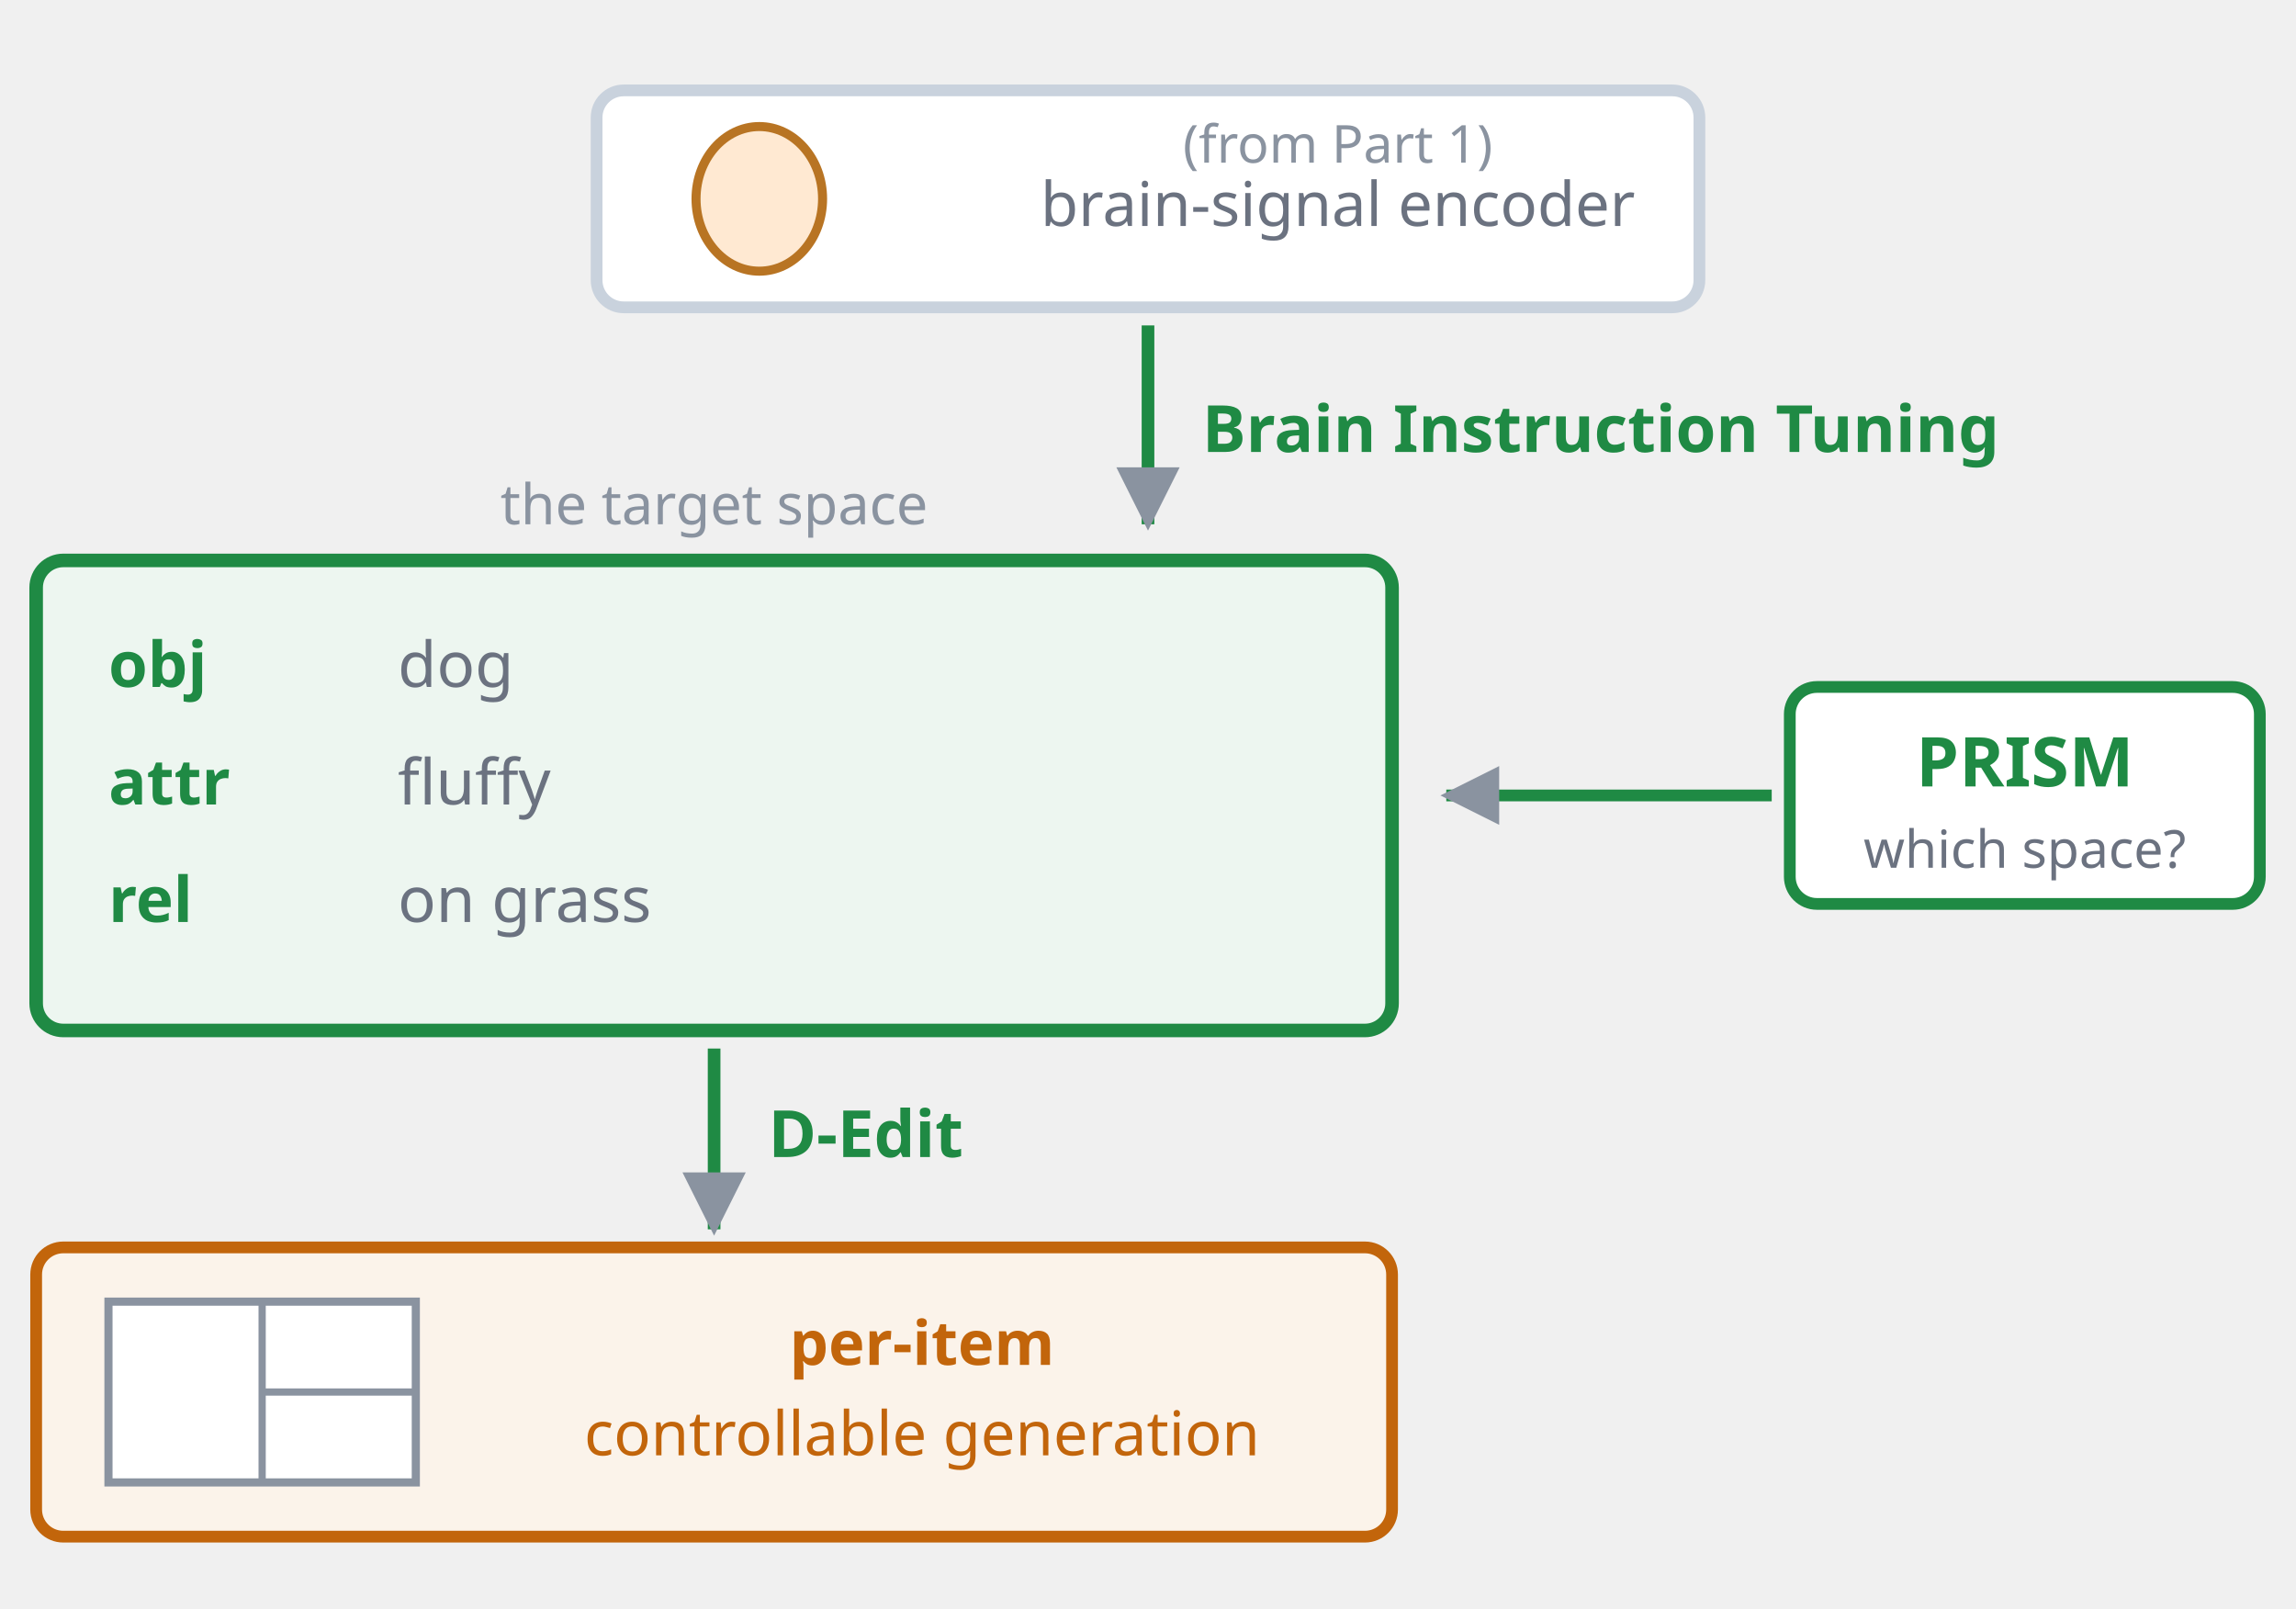
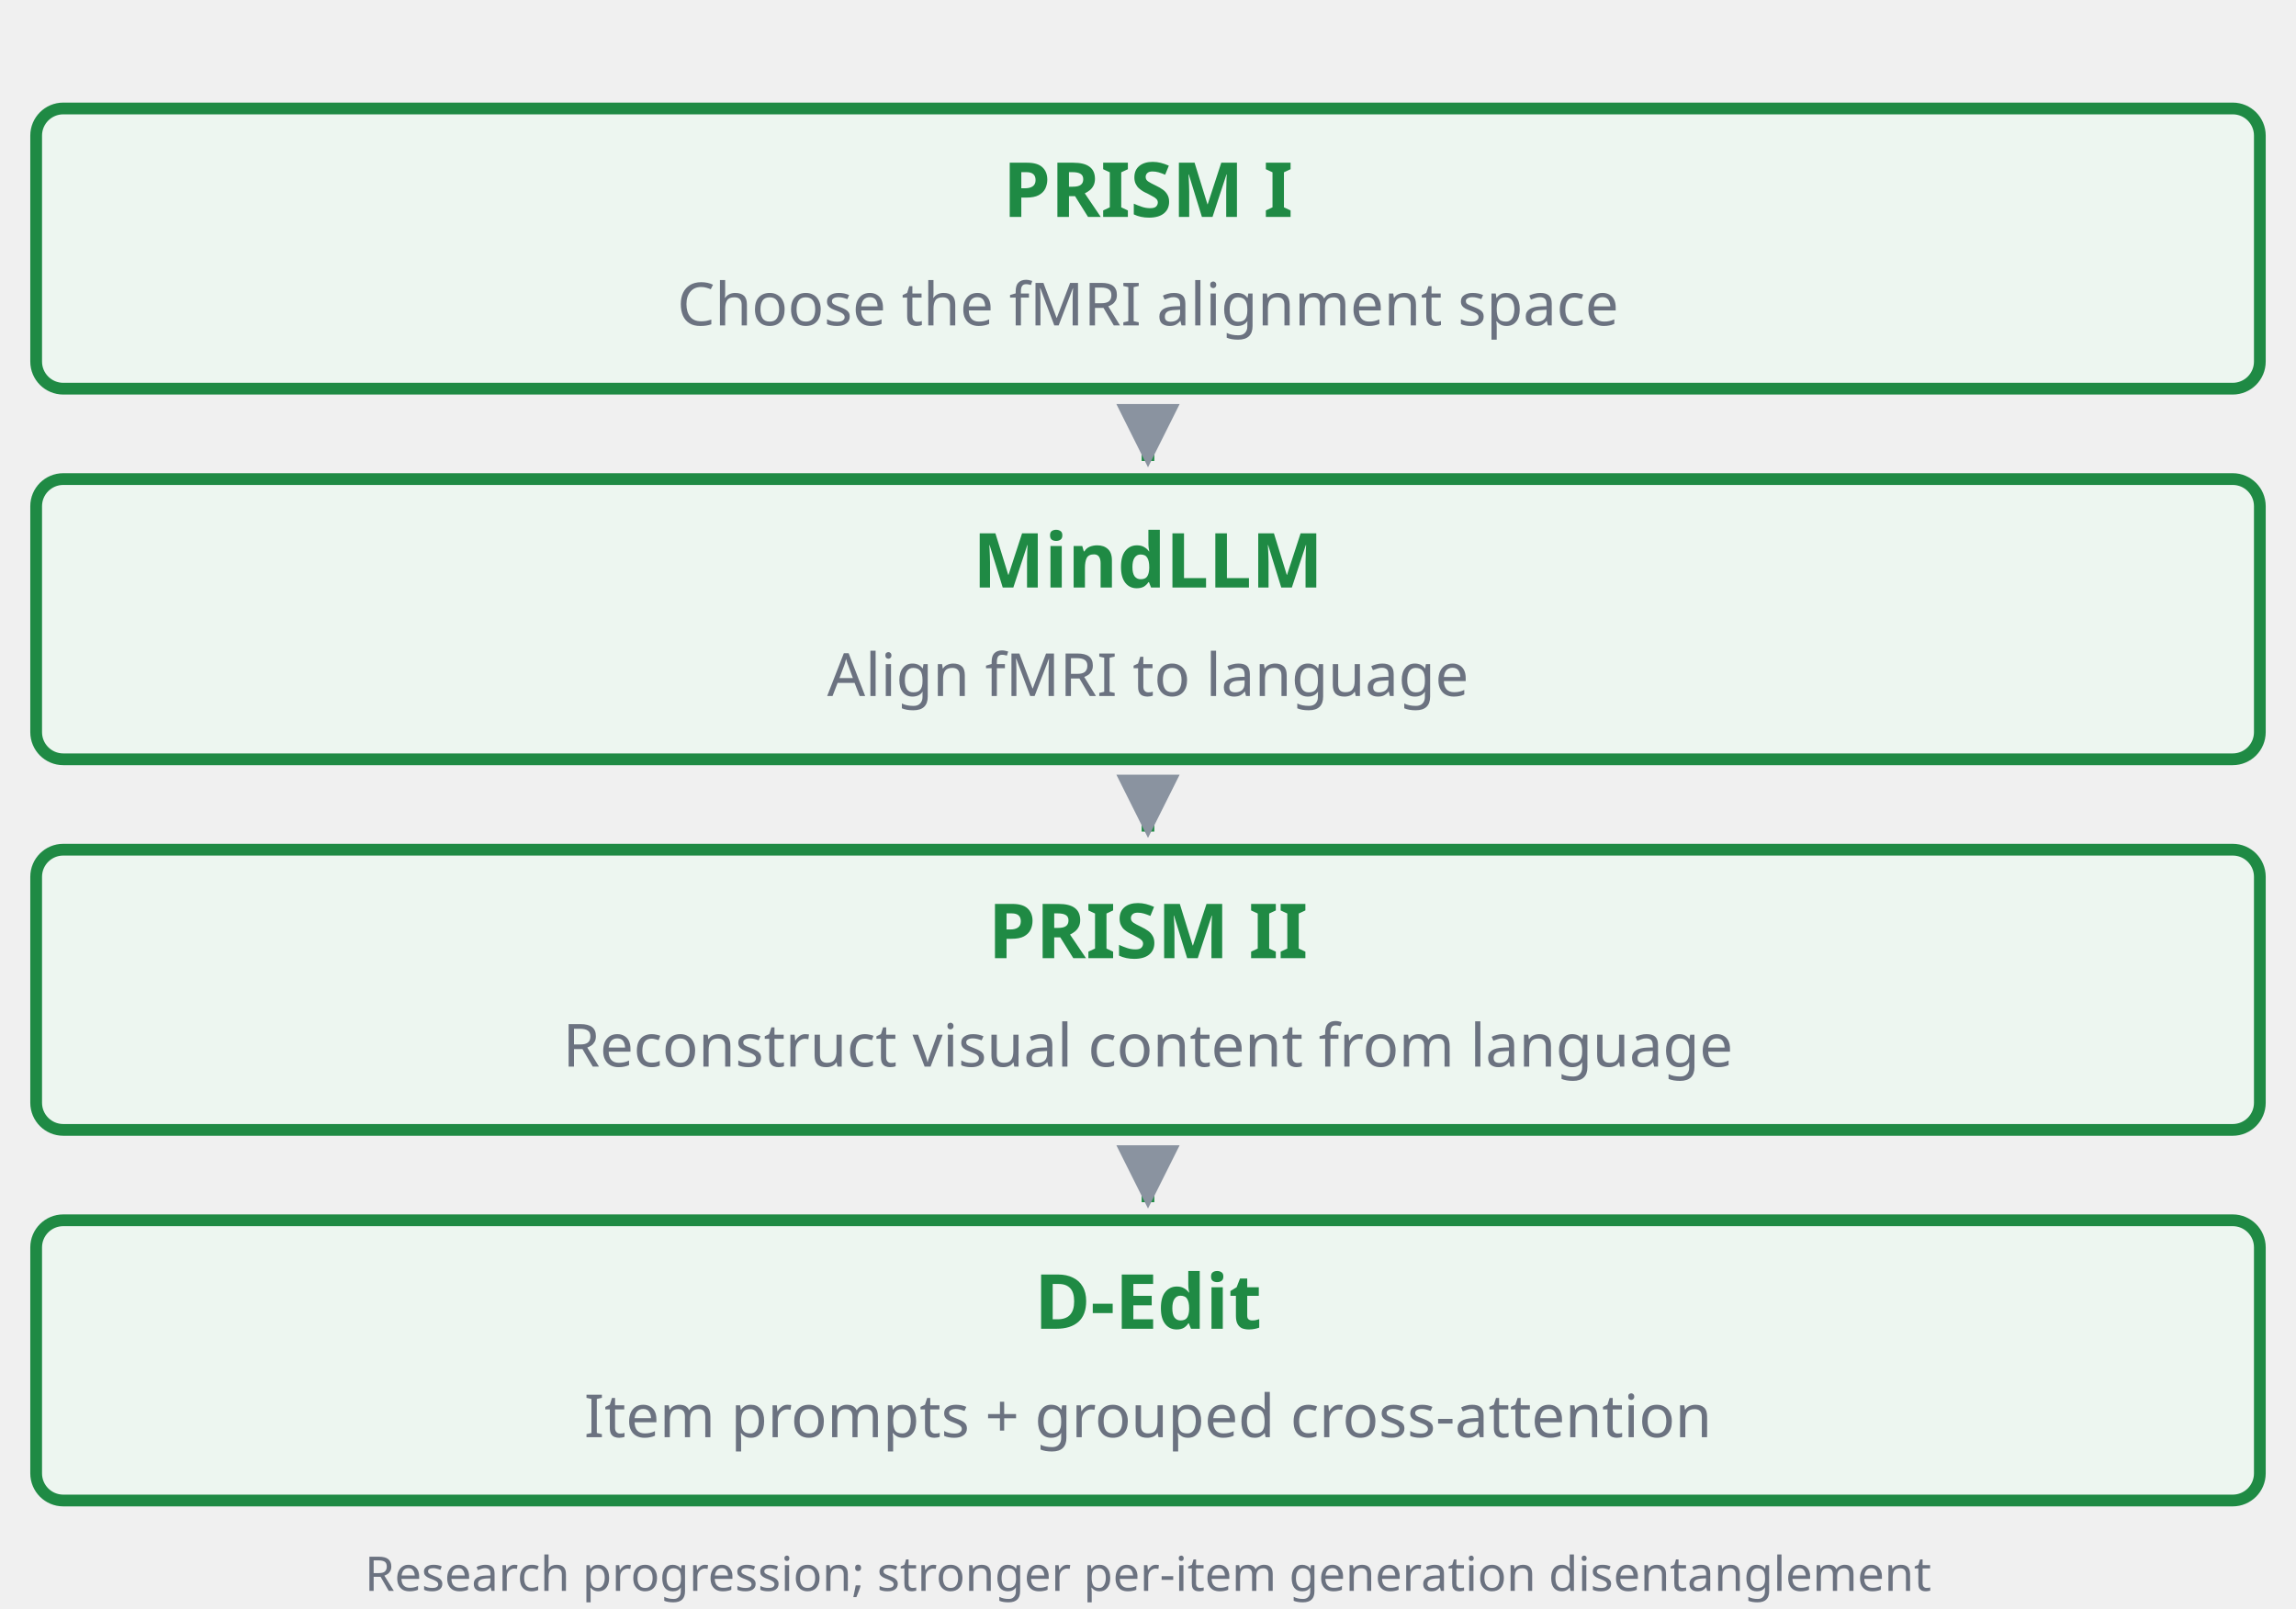
<svg xmlns="http://www.w3.org/2000/svg" width="1016" height="712" viewBox="0 -8 254 178" style="font-family:Calibri,sans-serif">
  <defs>
    <marker id="ar" viewBox="0 0 10 10" refX="9" refY="5" markerWidth="5" markerHeight="5" orient="auto-start-reverse">
      <polygon points="0,0 10,5 0,10" fill="#8A93A0" />
    </marker>
  </defs>
-   <rect x="66.0" y="2.0" width="122.0" height="24.0" fill="#FFFFFF" stroke="#C9D2DD" stroke-width="1.3" rx="3" />
-   <ellipse cx="84.0" cy="14.0" rx="7.0" ry="8.0" fill="#FFE9D2" stroke="#B87423" stroke-width="1" />
-   <text x="148.0" y="17.0" font-size="6.8" fill="#6B7280" text-anchor="middle">brain-signal encoder</text>
-   <text x="148.0" y="10.0" font-size="5.8" fill="#8A93A0" text-anchor="middle">(from Part 1)</text>
-   <line x1="127.0" y1="28.0" x2="127.0" y2="50.0" stroke="#1F8A44" stroke-width="1.4" marker-end="url(#ar)" />
-   <text x="133.0" y="42.0" font-size="7.2" fill="#1F8A44" text-anchor="start" font-weight="700">Brain Instruction Tuning</text>
-   <rect x="4.0" y="54.0" width="150.0" height="52.0" fill="#EDF6F0" stroke="#1F8A44" stroke-width="1.5" rx="3" />
-   <text x="12.0" y="68.0" font-size="7" fill="#1F8A44" text-anchor="start" font-weight="700">obj</text>
-   <text x="44.0" y="68.0" font-size="7" fill="#6B7280" text-anchor="start">dog</text>
-   <text x="12.0" y="81.0" font-size="7" fill="#1F8A44" text-anchor="start" font-weight="700">attr</text>
-   <text x="44.0" y="81.0" font-size="7" fill="#6B7280" text-anchor="start">fluffy</text>
-   <text x="12.0" y="94.0" font-size="7" fill="#1F8A44" text-anchor="start" font-weight="700">rel</text>
-   <text x="44.0" y="94.0" font-size="7" fill="#6B7280" text-anchor="start">on grass</text>
-   <text x="79.0" y="50.0" font-size="6.2" fill="#8A93A0" text-anchor="middle">the target space</text>
-   <line x1="196.0" y1="80.0" x2="160.0" y2="80.0" stroke="#1F8A44" stroke-width="1.3" marker-end="url(#ar)" />
-   <rect x="198.0" y="68.0" width="52.0" height="24.0" fill="#FFFFFF" stroke="#1F8A44" stroke-width="1.3" rx="3" />
-   <text x="224.0" y="79.0" font-size="7.6" fill="#1F8A44" text-anchor="middle" font-weight="700">PRISM</text>
-   <text x="224.0" y="88.0" font-size="5.8" fill="#6B7280" text-anchor="middle">which space?</text>
-   <line x1="79.0" y1="108.0" x2="79.0" y2="128.0" stroke="#1F8A44" stroke-width="1.4" marker-end="url(#ar)" />
-   <text x="85.0" y="120.0" font-size="7.2" fill="#1F8A44" text-anchor="start" font-weight="700">D-Edit</text>
-   <rect x="4.0" y="130.0" width="150.0" height="32.0" fill="#FBF3EA" stroke="#C2650B" stroke-width="1.3" rx="3" />
-   <rect x="12.0" y="136.0" width="34.0" height="20.0" fill="#FFFFFF" stroke="#8A93A0" stroke-width="0.9" />
-   <line x1="29.0" y1="136.0" x2="29.0" y2="156.0" stroke="#8A93A0" stroke-width="0.8" />
-   <line x1="29.0" y1="146.0" x2="46.0" y2="146.0" stroke="#8A93A0" stroke-width="0.8" />
-   <text x="102.0" y="143.0" font-size="6.8" fill="#C2650B" text-anchor="middle" font-weight="700">per-item</text>
-   <text x="102.0" y="153.0" font-size="6.8" fill="#C2650B" text-anchor="middle">controllable generation</text>
+   <rect x="4.0" y="4.0" width="246.0" height="31.0" fill="#EDF6F0" stroke="#1F8A44" stroke-width="1.3" rx="3" />
+   <text x="127.0" y="16.0" font-size="8.4" fill="#1F8A44" text-anchor="middle" font-weight="700">PRISM I</text>
+   <text x="127.0" y="28.0" font-size="6.6" fill="#6B7280" text-anchor="middle">Choose the fMRI alignment space</text>
+   <line x1="127.0" y1="37.0" x2="127.0" y2="43.0" stroke="#1F8A44" stroke-width="1.4" marker-end="url(#ar)" />
+   <rect x="4.0" y="45.0" width="246.0" height="31.0" fill="#EDF6F0" stroke="#1F8A44" stroke-width="1.3" rx="3" />
+   <text x="127.0" y="57.0" font-size="8.4" fill="#1F8A44" text-anchor="middle" font-weight="700">MindLLM</text>
+   <text x="127.0" y="69.0" font-size="6.6" fill="#6B7280" text-anchor="middle">Align fMRI to language</text>
+   <line x1="127.0" y1="78.0" x2="127.0" y2="84.0" stroke="#1F8A44" stroke-width="1.4" marker-end="url(#ar)" />
+   <rect x="4.0" y="86.0" width="246.0" height="31.0" fill="#EDF6F0" stroke="#1F8A44" stroke-width="1.3" rx="3" />
+   <text x="127.0" y="98.0" font-size="8.4" fill="#1F8A44" text-anchor="middle" font-weight="700">PRISM II</text>
+   <text x="127.0" y="110.0" font-size="6.6" fill="#6B7280" text-anchor="middle">Reconstruct visual content from language</text>
+   <line x1="127.0" y1="119.0" x2="127.0" y2="125.0" stroke="#1F8A44" stroke-width="1.4" marker-end="url(#ar)" />
+   <rect x="4.0" y="127.0" width="246.0" height="31.0" fill="#EDF6F0" stroke="#1F8A44" stroke-width="1.3" rx="3" />
+   <text x="127.0" y="139.0" font-size="8.4" fill="#1F8A44" text-anchor="middle" font-weight="700">D-Edit</text>
+   <text x="127.0" y="151.0" font-size="6.6" fill="#6B7280" text-anchor="middle">Item prompts + grouped cross-attention</text>
+   <text x="127.0" y="168.0" font-size="5.3" fill="#6B7280" text-anchor="middle">Research progression; stronger per-item generation disentanglement</text>
</svg>
